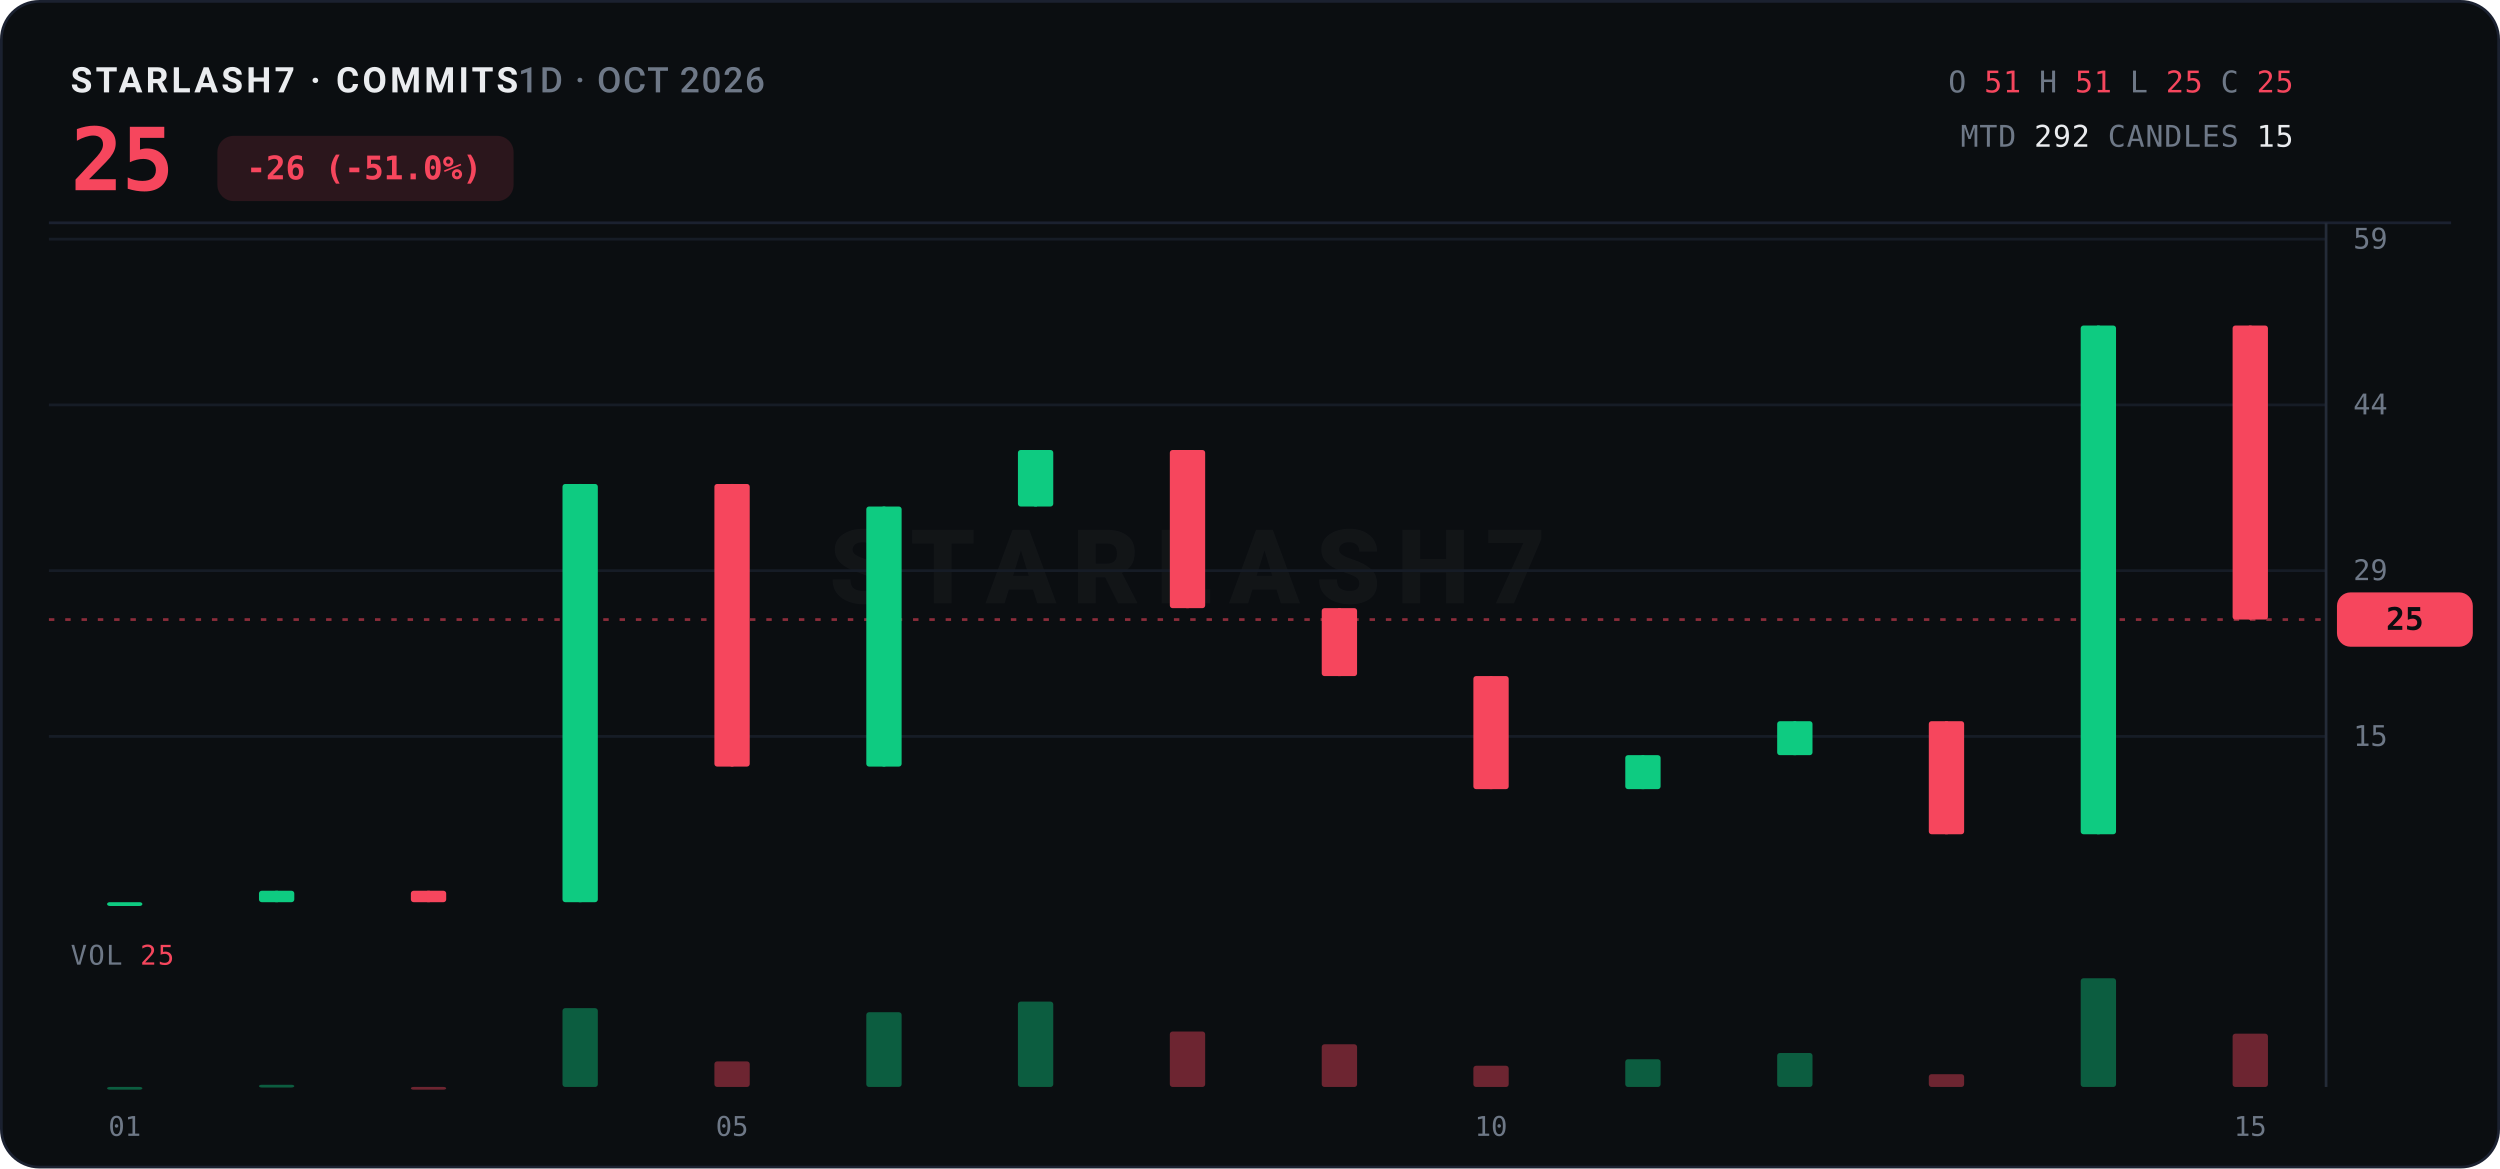
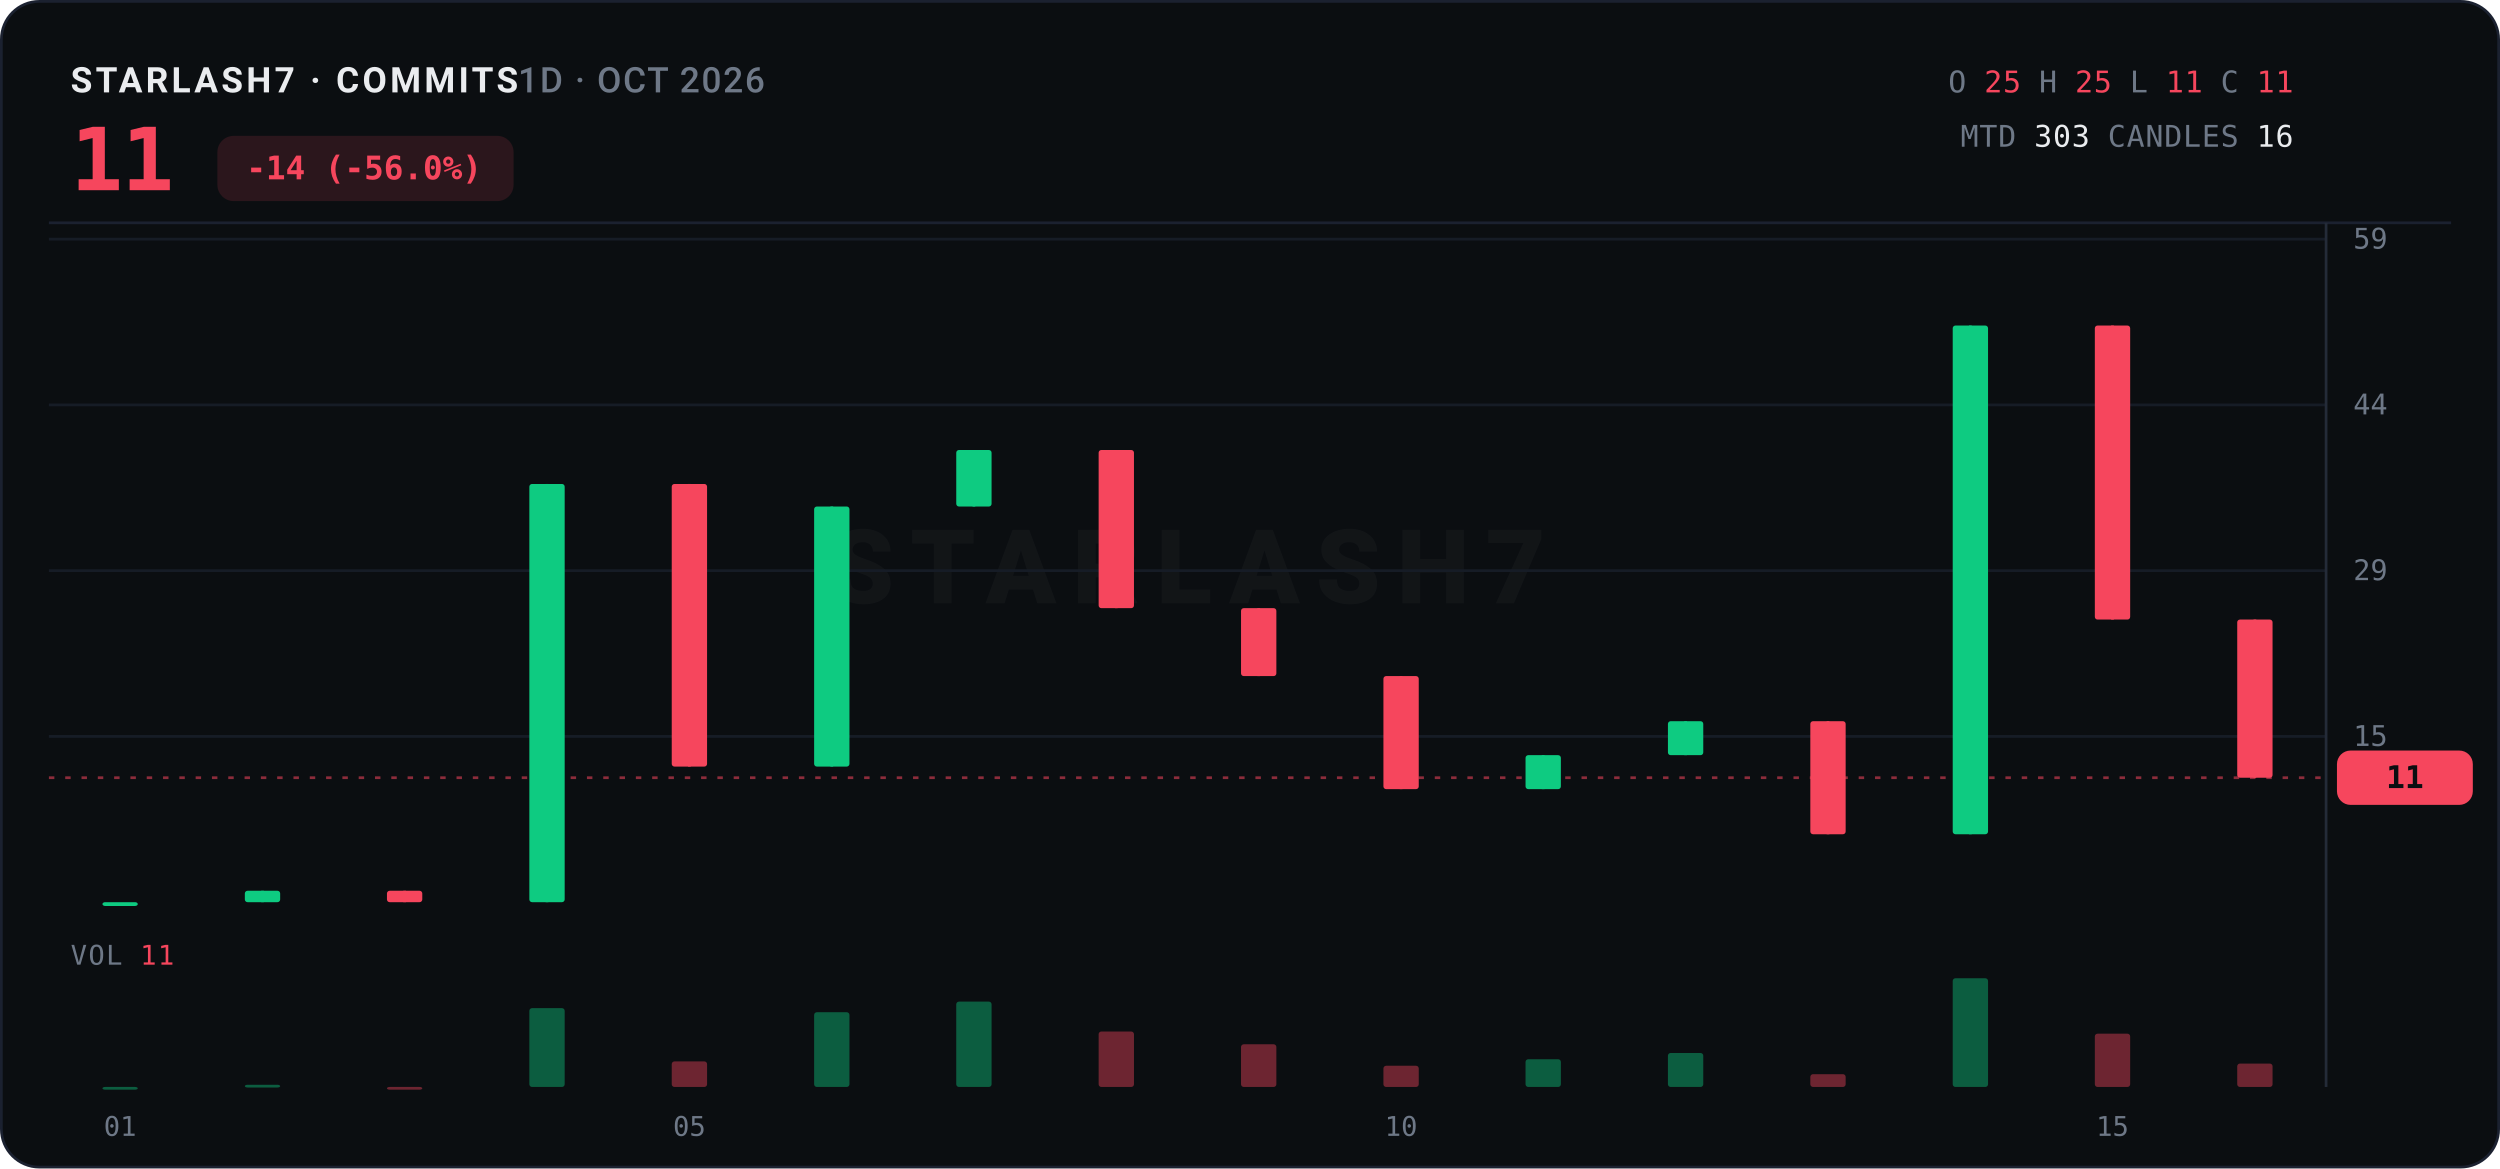
<svg xmlns="http://www.w3.org/2000/svg" width="920" height="430" viewBox="0 0 920 430">
  <rect x="0.5" y="0.5" width="919" height="429" rx="14" fill="#0B0E11" stroke="#1B2130" />
  <text x="26" y="34" font-family="ui-sans-serif,system-ui,-apple-system,'Segoe UI',Roboto,sans-serif" font-size="13" font-weight="700" letter-spacing="1.2" fill="#EAECEF">STARLASH7 · COMMITS<tspan fill="#6E7887" font-weight="500" letter-spacing="0.6">  1D · OCT 2026</tspan>
  </text>
-   <text x="26" y="70" font-family="ui-monospace,'SF Mono',SFMono-Regular,Menlo,Consolas,monospace" font-size="32" font-weight="800" fill="#F6465D" letter-spacing="-0.5">25</text>
+   <text x="26" y="70" font-family="ui-monospace,'SF Mono',SFMono-Regular,Menlo,Consolas,monospace" font-size="32" font-weight="800" fill="#F6465D" letter-spacing="-0.5">11</text>
  <rect x="80" y="50" width="109" height="24" rx="6" fill="#F6465D" opacity="0.14" />
-   <text x="134" y="66" text-anchor="middle" font-family="ui-monospace,'SF Mono',SFMono-Regular,Menlo,Consolas,monospace" font-size="12" font-weight="700" fill="#F6465D">-26 (-51.0%)</text>
+   <text x="134" y="66" text-anchor="middle" font-family="ui-monospace,'SF Mono',SFMono-Regular,Menlo,Consolas,monospace" font-size="12" font-weight="700" fill="#F6465D">-14 (-56.0%)</text>
  <text x="844" y="34" text-anchor="end" font-family="ui-monospace,'SF Mono',SFMono-Regular,Menlo,Consolas,monospace" font-size="11" letter-spacing="0.3">
    <tspan fill="#6E7887">O</tspan>
-     <tspan fill="#F6465D">51</tspan>
+     <tspan fill="#F6465D">25</tspan>
    <tspan fill="#6E7887">H</tspan>
-     <tspan fill="#F6465D">51</tspan>
+     <tspan fill="#F6465D">25</tspan>
    <tspan fill="#6E7887">L</tspan>
-     <tspan fill="#F6465D">25</tspan>
+     <tspan fill="#F6465D">11</tspan>
    <tspan fill="#6E7887">C</tspan>
-     <tspan fill="#F6465D">25</tspan>
+     <tspan fill="#F6465D">11</tspan>
  </text>
  <text x="844" y="54" text-anchor="end" font-family="ui-monospace,'SF Mono',SFMono-Regular,Menlo,Consolas,monospace" font-size="11" letter-spacing="0.3">
    <tspan fill="#6E7887">MTD</tspan>
-     <tspan fill="#EAECEF">292</tspan>
+     <tspan fill="#EAECEF">303</tspan>
    <tspan fill="#6E7887">CANDLES</tspan>
-     <tspan fill="#EAECEF">15</tspan>
+     <tspan fill="#EAECEF">16</tspan>
  </text>
  <line x1="18" y1="82" x2="902" y2="82" stroke="#1B2130" stroke-width="1" />
  <text x="437.0" y="222.0" text-anchor="middle" font-family="ui-sans-serif,system-ui,-apple-system,'Segoe UI',Roboto,sans-serif" font-size="38" font-weight="800" letter-spacing="6" fill="#EAECEF" opacity="0.035">STARLASH7</text>
  <line x1="18" y1="271.0" x2="856" y2="271.0" stroke="#161C26" stroke-width="1" />
  <text x="866" y="274.5" font-family="ui-monospace,'SF Mono',SFMono-Regular,Menlo,Consolas,monospace" font-size="10.5" fill="#6E7887">15</text>
  <line x1="18" y1="210.0" x2="856" y2="210.0" stroke="#161C26" stroke-width="1" />
  <text x="866" y="213.5" font-family="ui-monospace,'SF Mono',SFMono-Regular,Menlo,Consolas,monospace" font-size="10.5" fill="#6E7887">29</text>
  <line x1="18" y1="149.0" x2="856" y2="149.0" stroke="#161C26" stroke-width="1" />
  <text x="866" y="152.5" font-family="ui-monospace,'SF Mono',SFMono-Regular,Menlo,Consolas,monospace" font-size="10.5" fill="#6E7887">44</text>
  <line x1="18" y1="88.0" x2="856" y2="88.0" stroke="#161C26" stroke-width="1" />
  <text x="866" y="91.5" font-family="ui-monospace,'SF Mono',SFMono-Regular,Menlo,Consolas,monospace" font-size="10.5" fill="#6E7887">59</text>
  <line x1="856" y1="82" x2="856" y2="400" stroke="#242B38" stroke-width="1" />
-   <line x1="18" y1="228.0" x2="856" y2="228.0" stroke="#F6465D" stroke-width="1" stroke-dasharray="2 4" opacity="0.55" />
-   <rect x="860" y="218.0" width="50" height="20" rx="5" fill="#F6465D" />
-   <text x="885.0" y="231.8" text-anchor="middle" font-family="ui-monospace,'SF Mono',SFMono-Regular,Menlo,Consolas,monospace" font-size="11.5" font-weight="800" fill="#0B0E11">25</text>
-   <line x1="45.9" y1="332.0" x2="45.9" y2="332.0" stroke="#0ECB81" stroke-width="1" />
-   <rect x="39.4" y="332.0" width="13.0" height="1.4" rx="1" fill="#0ECB81" />
-   <line x1="101.8" y1="327.8" x2="101.8" y2="332.0" stroke="#0ECB81" stroke-width="1" />
-   <rect x="95.3" y="327.8" width="13.0" height="4.2" rx="1" fill="#0ECB81" />
-   <line x1="157.7" y1="327.8" x2="157.7" y2="332.0" stroke="#F6465D" stroke-width="1" />
-   <rect x="151.2" y="327.8" width="13.0" height="4.2" rx="1" fill="#F6465D" />
-   <line x1="213.5" y1="178.1" x2="213.5" y2="332.0" stroke="#0ECB81" stroke-width="1" />
-   <rect x="207.0" y="178.1" width="13.0" height="153.9" rx="1" fill="#0ECB81" />
-   <line x1="269.4" y1="178.1" x2="269.4" y2="282.1" stroke="#F6465D" stroke-width="1" />
-   <rect x="262.9" y="178.1" width="13.0" height="104.0" rx="1" fill="#F6465D" />
-   <line x1="325.3" y1="186.4" x2="325.3" y2="282.1" stroke="#0ECB81" stroke-width="1" />
-   <rect x="318.8" y="186.4" width="13.0" height="95.7" rx="1" fill="#0ECB81" />
-   <line x1="381.1" y1="165.6" x2="381.1" y2="186.4" stroke="#0ECB81" stroke-width="1" />
-   <rect x="374.6" y="165.6" width="13.0" height="20.8" rx="1" fill="#0ECB81" />
-   <line x1="437.0" y1="165.6" x2="437.0" y2="223.8" stroke="#F6465D" stroke-width="1" />
-   <rect x="430.5" y="165.6" width="13.0" height="58.2" rx="1" fill="#F6465D" />
-   <line x1="492.9" y1="223.8" x2="492.9" y2="248.8" stroke="#F6465D" stroke-width="1" />
-   <rect x="486.4" y="223.8" width="13.0" height="25.0" rx="1" fill="#F6465D" />
-   <line x1="548.7" y1="248.8" x2="548.7" y2="290.4" stroke="#F6465D" stroke-width="1" />
-   <rect x="542.2" y="248.8" width="13.0" height="41.6" rx="1" fill="#F6465D" />
-   <line x1="604.6" y1="277.9" x2="604.6" y2="290.4" stroke="#0ECB81" stroke-width="1" />
-   <rect x="598.1" y="277.9" width="13.0" height="12.5" rx="1" fill="#0ECB81" />
-   <line x1="660.5" y1="265.4" x2="660.5" y2="277.9" stroke="#0ECB81" stroke-width="1" />
-   <rect x="654.0" y="265.4" width="13.0" height="12.5" rx="1" fill="#0ECB81" />
-   <line x1="716.3" y1="265.4" x2="716.3" y2="307.0" stroke="#F6465D" stroke-width="1" />
-   <rect x="709.8" y="265.4" width="13.0" height="41.6" rx="1" fill="#F6465D" />
-   <line x1="772.2" y1="119.8" x2="772.2" y2="307.0" stroke="#0ECB81" stroke-width="1" />
-   <rect x="765.7" y="119.8" width="13.0" height="187.2" rx="1" fill="#0ECB81" />
-   <line x1="828.1" y1="119.8" x2="828.1" y2="228.0" stroke="#F6465D" stroke-width="1" />
-   <rect x="821.6" y="119.8" width="13.0" height="108.2" rx="1" fill="#F6465D" />
-   <text x="26" y="355" font-family="ui-monospace,'SF Mono',SFMono-Regular,Menlo,Consolas,monospace" font-size="10" letter-spacing="0.5" fill="#6E7887">VOL <tspan fill="#F6465D">25</tspan>
+   <line x1="18" y1="286.2" x2="856" y2="286.2" stroke="#F6465D" stroke-width="1" stroke-dasharray="2 4" opacity="0.55" />
+   <rect x="860" y="276.2" width="50" height="20" rx="5" fill="#F6465D" />
+   <text x="885.0" y="290.0" text-anchor="middle" font-family="ui-monospace,'SF Mono',SFMono-Regular,Menlo,Consolas,monospace" font-size="11.5" font-weight="800" fill="#0B0E11">11</text>
+   <line x1="44.2" y1="332.0" x2="44.2" y2="332.0" stroke="#0ECB81" stroke-width="1" />
+   <rect x="37.7" y="332.0" width="13.0" height="1.4" rx="1" fill="#0ECB81" />
+   <line x1="96.6" y1="327.8" x2="96.6" y2="332.0" stroke="#0ECB81" stroke-width="1" />
+   <rect x="90.1" y="327.8" width="13.0" height="4.2" rx="1" fill="#0ECB81" />
+   <line x1="148.9" y1="327.8" x2="148.9" y2="332.0" stroke="#F6465D" stroke-width="1" />
+   <rect x="142.4" y="327.8" width="13.0" height="4.2" rx="1" fill="#F6465D" />
+   <line x1="201.3" y1="178.1" x2="201.3" y2="332.0" stroke="#0ECB81" stroke-width="1" />
+   <rect x="194.8" y="178.1" width="13.0" height="153.9" rx="1" fill="#0ECB81" />
+   <line x1="253.7" y1="178.1" x2="253.7" y2="282.1" stroke="#F6465D" stroke-width="1" />
+   <rect x="247.2" y="178.1" width="13.0" height="104.0" rx="1" fill="#F6465D" />
+   <line x1="306.1" y1="186.4" x2="306.1" y2="282.1" stroke="#0ECB81" stroke-width="1" />
+   <rect x="299.6" y="186.4" width="13.0" height="95.7" rx="1" fill="#0ECB81" />
+   <line x1="358.4" y1="165.6" x2="358.4" y2="186.4" stroke="#0ECB81" stroke-width="1" />
+   <rect x="351.9" y="165.6" width="13.0" height="20.8" rx="1" fill="#0ECB81" />
+   <line x1="410.8" y1="165.6" x2="410.8" y2="223.8" stroke="#F6465D" stroke-width="1" />
+   <rect x="404.3" y="165.6" width="13.0" height="58.2" rx="1" fill="#F6465D" />
+   <line x1="463.2" y1="223.8" x2="463.2" y2="248.8" stroke="#F6465D" stroke-width="1" />
+   <rect x="456.7" y="223.8" width="13.0" height="25.0" rx="1" fill="#F6465D" />
+   <line x1="515.6" y1="248.8" x2="515.6" y2="290.4" stroke="#F6465D" stroke-width="1" />
+   <rect x="509.1" y="248.8" width="13.0" height="41.6" rx="1" fill="#F6465D" />
+   <line x1="567.9" y1="277.9" x2="567.9" y2="290.4" stroke="#0ECB81" stroke-width="1" />
+   <rect x="561.4" y="277.9" width="13.0" height="12.5" rx="1" fill="#0ECB81" />
+   <line x1="620.3" y1="265.4" x2="620.3" y2="277.9" stroke="#0ECB81" stroke-width="1" />
+   <rect x="613.8" y="265.4" width="13.0" height="12.5" rx="1" fill="#0ECB81" />
+   <line x1="672.7" y1="265.4" x2="672.7" y2="307.0" stroke="#F6465D" stroke-width="1" />
+   <rect x="666.2" y="265.4" width="13.0" height="41.6" rx="1" fill="#F6465D" />
+   <line x1="725.1" y1="119.8" x2="725.1" y2="307.0" stroke="#0ECB81" stroke-width="1" />
+   <rect x="718.6" y="119.8" width="13.0" height="187.2" rx="1" fill="#0ECB81" />
+   <line x1="777.4" y1="119.8" x2="777.4" y2="228.0" stroke="#F6465D" stroke-width="1" />
+   <rect x="770.9" y="119.8" width="13.0" height="108.2" rx="1" fill="#F6465D" />
+   <line x1="829.8" y1="228.0" x2="829.8" y2="286.2" stroke="#F6465D" stroke-width="1" />
+   <rect x="823.3" y="228.0" width="13.0" height="58.2" rx="1" fill="#F6465D" />
+   <text x="26" y="355" font-family="ui-monospace,'SF Mono',SFMono-Regular,Menlo,Consolas,monospace" font-size="10" letter-spacing="0.5" fill="#6E7887">VOL <tspan fill="#F6465D">11</tspan>
  </text>
-   <rect x="39.4" y="400.0" width="13.0" height="1.0" rx="1" fill="#0ECB81" opacity="0.42" />
-   <rect x="95.3" y="399.2" width="13.0" height="1.0" rx="1" fill="#0ECB81" opacity="0.42" />
-   <rect x="151.2" y="400.0" width="13.0" height="1.0" rx="1" fill="#F6465D" opacity="0.42" />
-   <rect x="207.0" y="371.0" width="13.0" height="29.0" rx="1" fill="#0ECB81" opacity="0.42" />
-   <rect x="262.9" y="390.6" width="13.0" height="9.4" rx="1" fill="#F6465D" opacity="0.42" />
-   <rect x="318.8" y="372.5" width="13.0" height="27.5" rx="1" fill="#0ECB81" opacity="0.42" />
-   <rect x="374.6" y="368.6" width="13.0" height="31.4" rx="1" fill="#0ECB81" opacity="0.42" />
-   <rect x="430.5" y="379.6" width="13.0" height="20.4" rx="1" fill="#F6465D" opacity="0.42" />
-   <rect x="486.4" y="384.3" width="13.0" height="15.7" rx="1" fill="#F6465D" opacity="0.42" />
-   <rect x="542.2" y="392.2" width="13.0" height="7.8" rx="1" fill="#F6465D" opacity="0.42" />
-   <rect x="598.1" y="389.8" width="13.0" height="10.2" rx="1" fill="#0ECB81" opacity="0.42" />
-   <rect x="654.0" y="387.5" width="13.0" height="12.5" rx="1" fill="#0ECB81" opacity="0.42" />
-   <rect x="709.8" y="395.3" width="13.0" height="4.7" rx="1" fill="#F6465D" opacity="0.42" />
-   <rect x="765.7" y="360.0" width="13.0" height="40.0" rx="1" fill="#0ECB81" opacity="0.42" />
-   <rect x="821.6" y="380.4" width="13.0" height="19.6" rx="1" fill="#F6465D" opacity="0.42" />
-   <text x="45.9" y="418" text-anchor="middle" font-family="ui-monospace,'SF Mono',SFMono-Regular,Menlo,Consolas,monospace" font-size="10" fill="#6E7887">01</text>
-   <text x="269.4" y="418" text-anchor="middle" font-family="ui-monospace,'SF Mono',SFMono-Regular,Menlo,Consolas,monospace" font-size="10" fill="#6E7887">05</text>
-   <text x="548.7" y="418" text-anchor="middle" font-family="ui-monospace,'SF Mono',SFMono-Regular,Menlo,Consolas,monospace" font-size="10" fill="#6E7887">10</text>
-   <text x="828.1" y="418" text-anchor="middle" font-family="ui-monospace,'SF Mono',SFMono-Regular,Menlo,Consolas,monospace" font-size="10" fill="#6E7887">15</text>
+   <rect x="37.7" y="400.0" width="13.0" height="1.0" rx="1" fill="#0ECB81" opacity="0.42" />
+   <rect x="90.1" y="399.2" width="13.0" height="1.0" rx="1" fill="#0ECB81" opacity="0.42" />
+   <rect x="142.4" y="400.0" width="13.0" height="1.0" rx="1" fill="#F6465D" opacity="0.42" />
+   <rect x="194.8" y="371.0" width="13.0" height="29.0" rx="1" fill="#0ECB81" opacity="0.42" />
+   <rect x="247.2" y="390.6" width="13.0" height="9.4" rx="1" fill="#F6465D" opacity="0.42" />
+   <rect x="299.6" y="372.5" width="13.0" height="27.5" rx="1" fill="#0ECB81" opacity="0.42" />
+   <rect x="351.9" y="368.6" width="13.0" height="31.4" rx="1" fill="#0ECB81" opacity="0.42" />
+   <rect x="404.3" y="379.6" width="13.0" height="20.4" rx="1" fill="#F6465D" opacity="0.42" />
+   <rect x="456.7" y="384.3" width="13.0" height="15.7" rx="1" fill="#F6465D" opacity="0.42" />
+   <rect x="509.1" y="392.2" width="13.0" height="7.8" rx="1" fill="#F6465D" opacity="0.42" />
+   <rect x="561.4" y="389.8" width="13.0" height="10.2" rx="1" fill="#0ECB81" opacity="0.42" />
+   <rect x="613.8" y="387.5" width="13.0" height="12.5" rx="1" fill="#0ECB81" opacity="0.42" />
+   <rect x="666.2" y="395.3" width="13.0" height="4.7" rx="1" fill="#F6465D" opacity="0.42" />
+   <rect x="718.6" y="360.0" width="13.0" height="40.0" rx="1" fill="#0ECB81" opacity="0.42" />
+   <rect x="770.9" y="380.4" width="13.0" height="19.6" rx="1" fill="#F6465D" opacity="0.42" />
+   <rect x="823.3" y="391.4" width="13.0" height="8.6" rx="1" fill="#F6465D" opacity="0.42" />
+   <text x="44.2" y="418" text-anchor="middle" font-family="ui-monospace,'SF Mono',SFMono-Regular,Menlo,Consolas,monospace" font-size="10" fill="#6E7887">01</text>
+   <text x="253.7" y="418" text-anchor="middle" font-family="ui-monospace,'SF Mono',SFMono-Regular,Menlo,Consolas,monospace" font-size="10" fill="#6E7887">05</text>
+   <text x="515.6" y="418" text-anchor="middle" font-family="ui-monospace,'SF Mono',SFMono-Regular,Menlo,Consolas,monospace" font-size="10" fill="#6E7887">10</text>
+   <text x="777.4" y="418" text-anchor="middle" font-family="ui-monospace,'SF Mono',SFMono-Regular,Menlo,Consolas,monospace" font-size="10" fill="#6E7887">15</text>
</svg>
